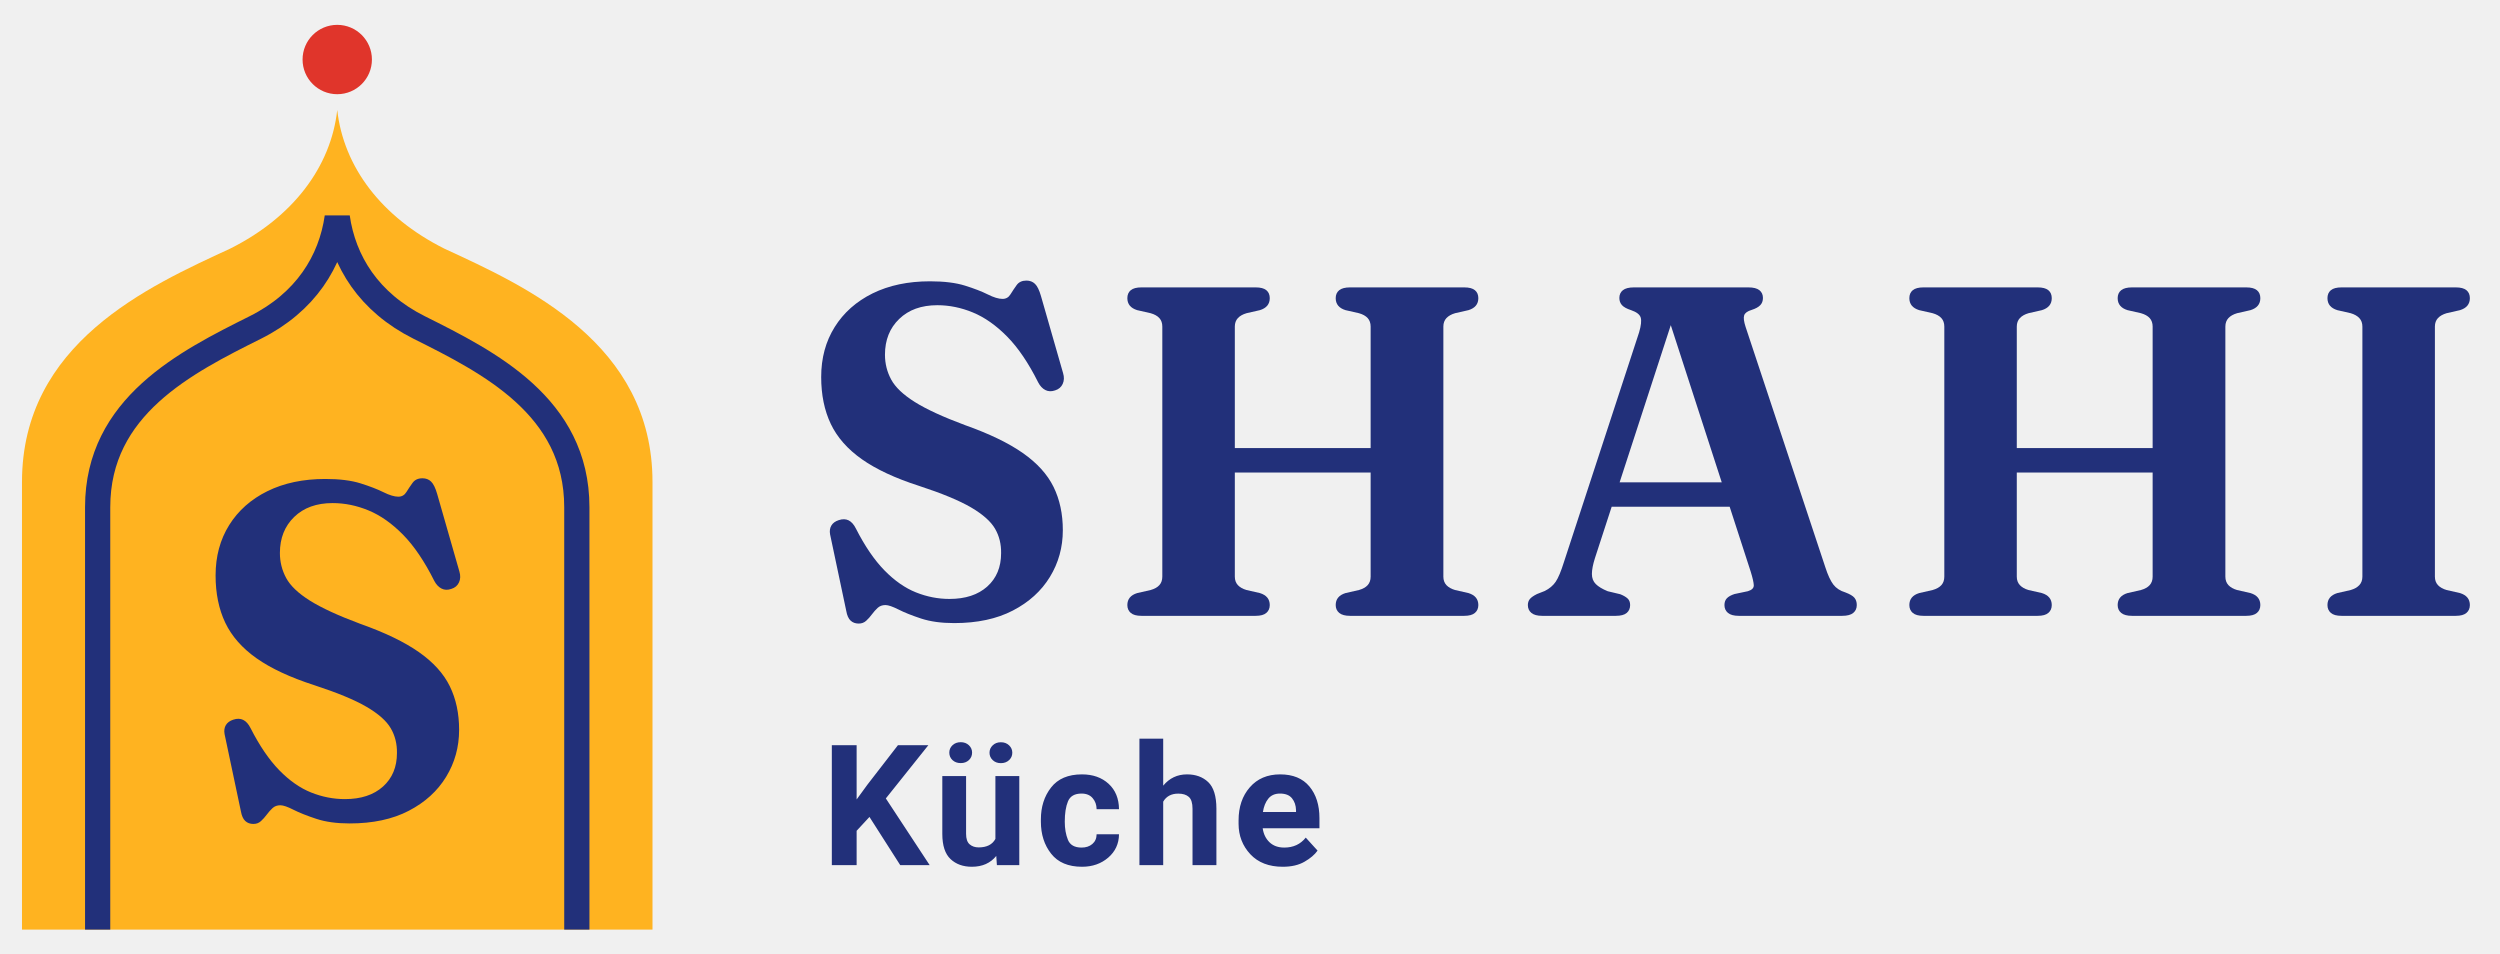
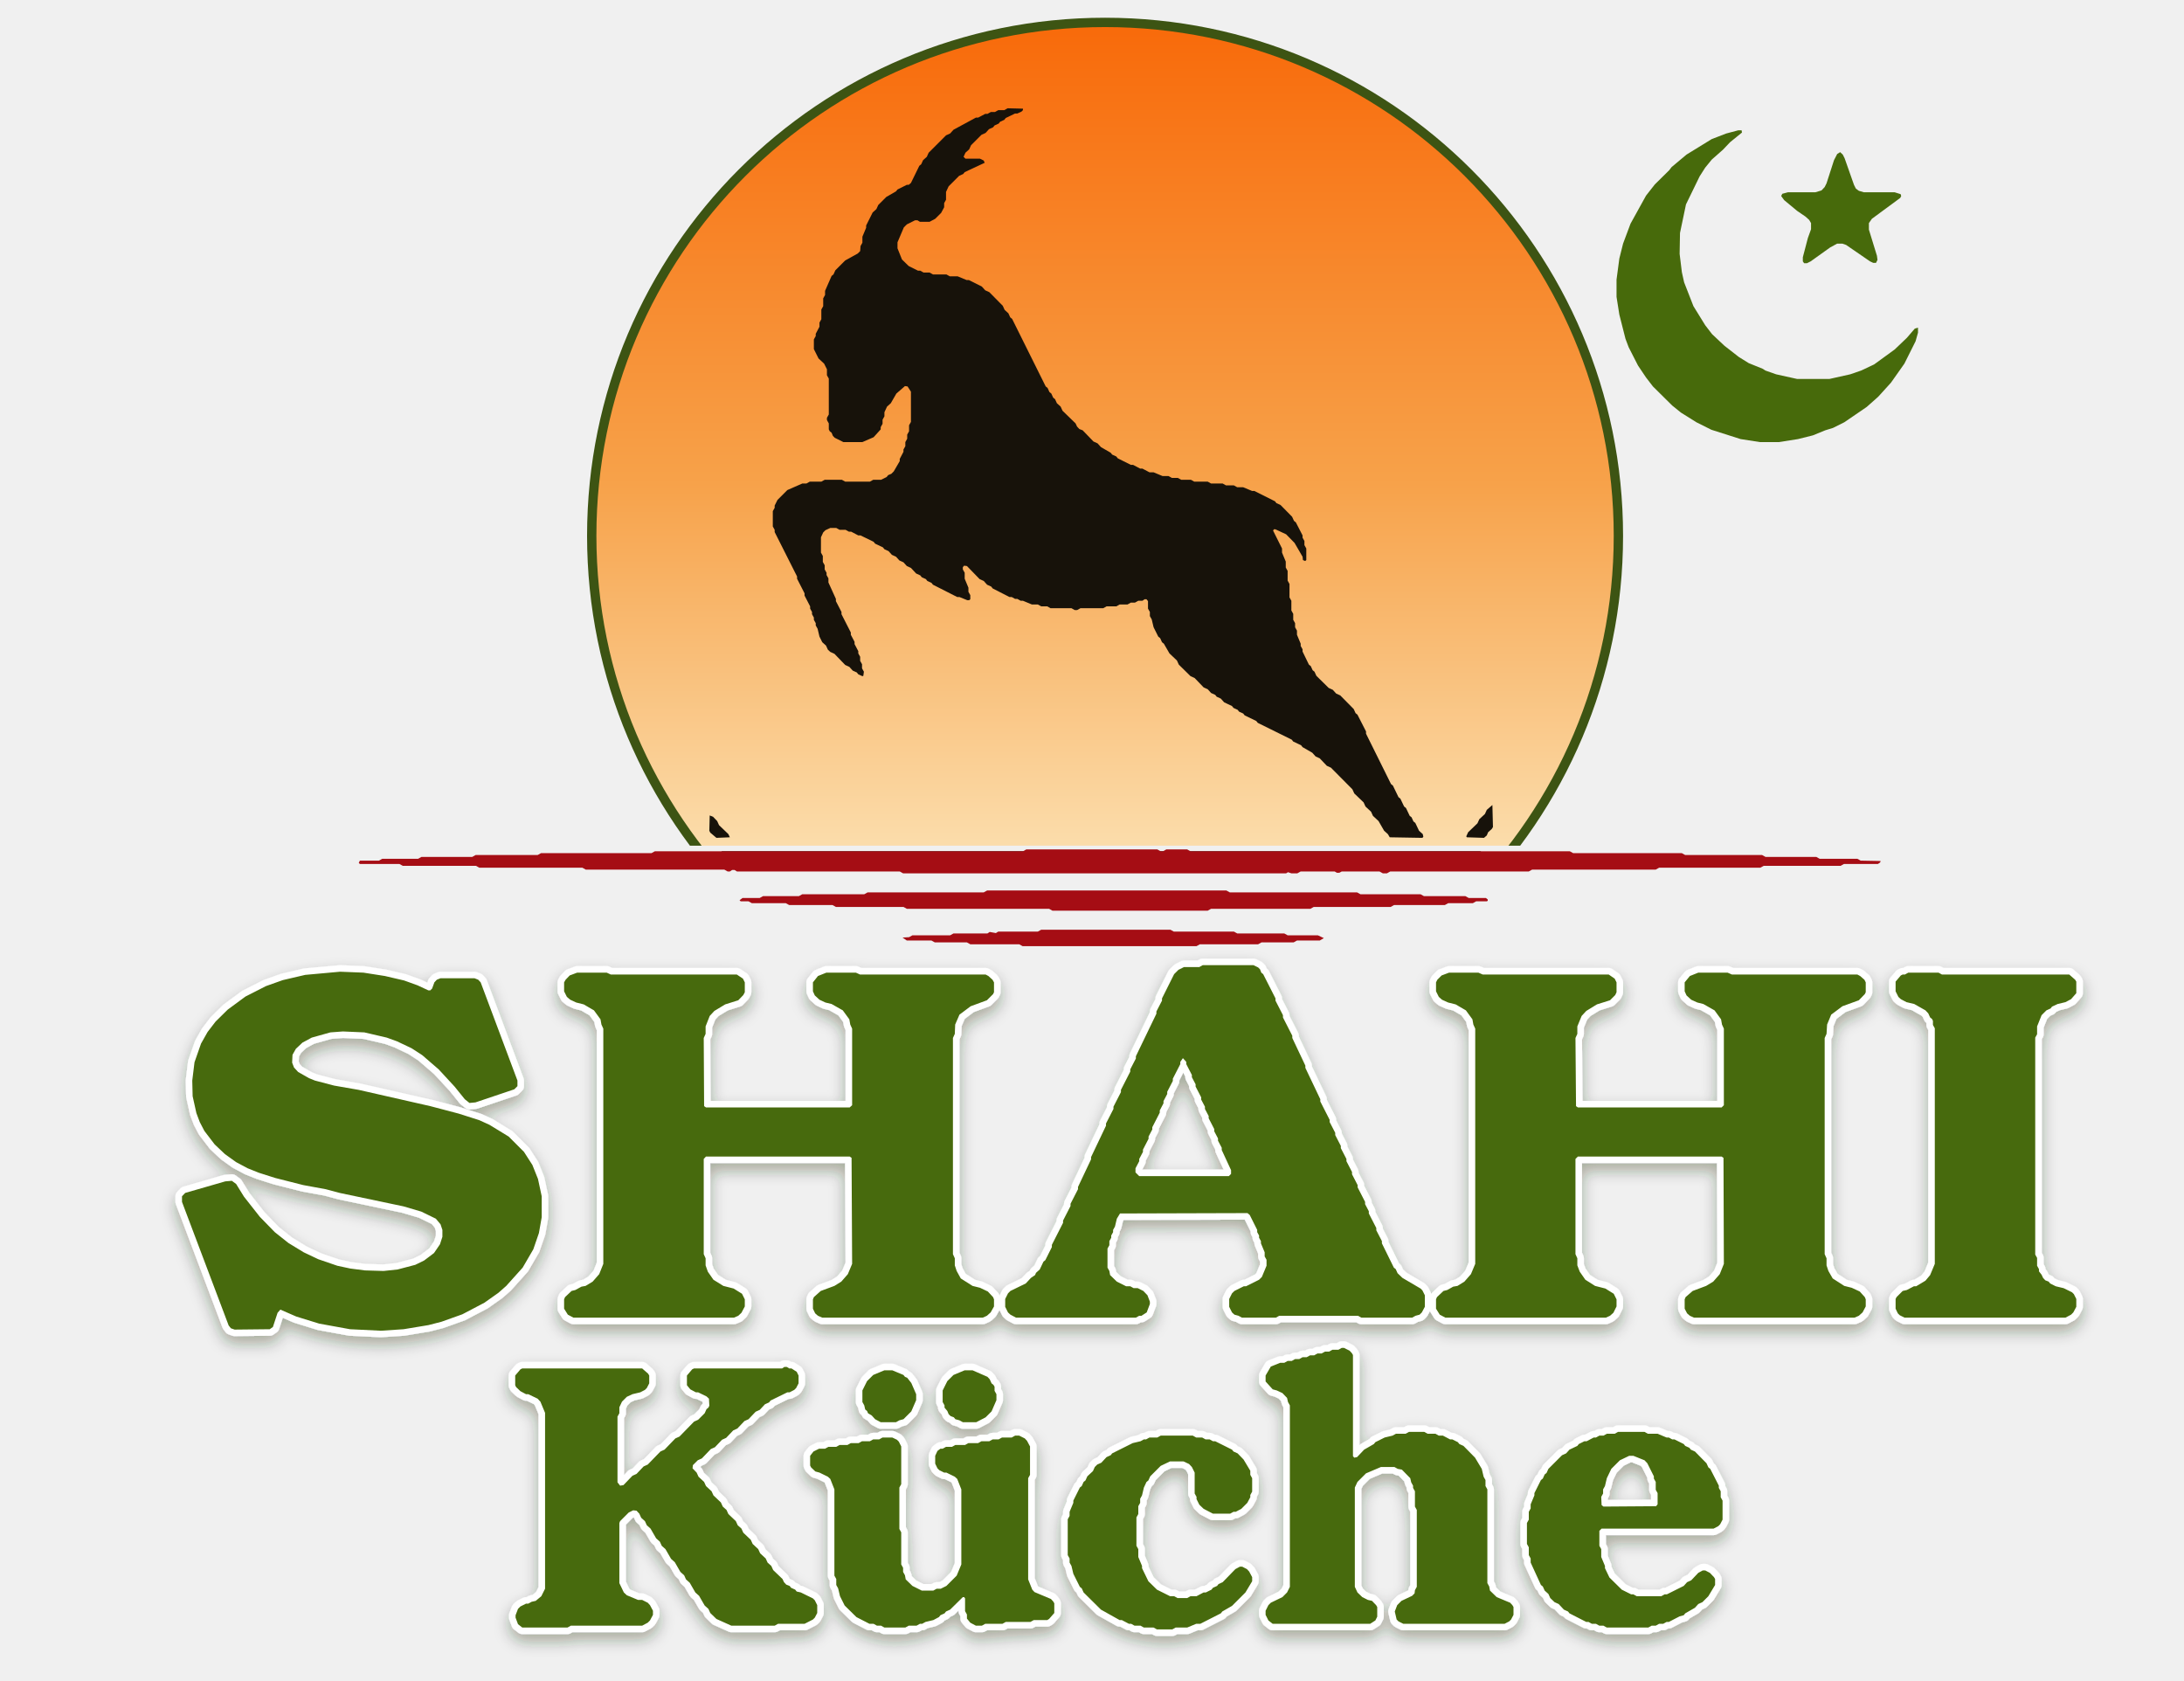
- <svg xmlns="http://www.w3.org/2000/svg" viewBox="14 4 682 260" role="img" aria-label="SHAHI Küche">
-   <g transform="translate(20 34) scale(0.86)">
-     <path d="M0 260 L0 118 C0 74 40 56 66 44 C86 34 98 18 100 0 C102 18 114 34 134 44 C160 56 200 74 200 118 L200 260 Z" fill="#FFB320" />
-     <path d="M24 260 L24 126 C24 94 52 80 74 69 C90 61 98 48 100 34 C102 48 110 61 126 69 C148 80 176 94 176 126 L176 260" fill="none" stroke="#22307A" stroke-width="8" />
-     <g>
-       <path transform="translate(54.36 224)" d="M49.57 2.32Q43.42 2.32 39 0.86Q34.57 -0.6 31.76 -2.02Q28.95 -3.45 27.6 -3.45Q26.1 -3.45 25.12 -2.55Q24.15 -1.65 23.29 -0.49Q22.43 0.67 21.45 1.57Q20.47 2.48 19.05 2.48Q17.47 2.48 16.46 1.54Q15.45 0.6 15.07 -1.57L9.9 -26.02Q9.6 -27.68 10.31 -28.88Q11.03 -30.07 12.67 -30.6Q14.47 -31.2 15.82 -30.52Q17.18 -29.85 18.15 -27.9Q22.43 -19.5 27.26 -14.55Q32.1 -9.6 37.35 -7.5Q42.6 -5.4 48.07 -5.4Q55.73 -5.4 60.15 -9.38Q64.58 -13.35 64.58 -20.02Q64.65 -24.38 62.62 -27.86Q60.6 -31.35 54.97 -34.65Q49.35 -37.95 38.32 -41.55Q26.93 -45.23 20.06 -50.06Q13.2 -54.9 10.12 -61.35Q7.05 -67.8 7.05 -76.35Q7.05 -85.42 11.36 -92.32Q15.67 -99.22 23.51 -103.09Q31.35 -106.95 41.85 -106.95Q48.6 -106.95 53.02 -105.56Q57.45 -104.17 60.3 -102.75Q63.15 -101.33 65.02 -101.33Q66.67 -101.33 67.57 -102.79Q68.47 -104.25 69.53 -105.71Q70.58 -107.17 72.67 -107.17Q74.33 -107.17 75.41 -106.12Q76.5 -105.08 77.33 -102.22L84.38 -77.62Q84.97 -75.67 84.26 -74.14Q83.55 -72.6 81.83 -72.08Q80.1 -71.47 78.71 -72.19Q77.33 -72.9 76.42 -74.62Q71.77 -83.92 66.49 -89.29Q61.2 -94.65 55.57 -96.97Q49.95 -99.3 44.17 -99.3Q36.52 -99.3 31.99 -94.91Q27.45 -90.52 27.45 -83.47Q27.45 -79.2 29.44 -75.53Q31.42 -71.85 36.97 -68.36Q42.52 -64.88 53.02 -60.97Q64.65 -56.85 71.51 -52.05Q78.38 -47.25 81.34 -41.21Q84.3 -35.17 84.3 -27.38Q84.3 -19.2 80.17 -12.45Q76.05 -5.7 68.32 -1.69Q60.6 2.32 49.57 2.32Z" fill="#22307A" />
+ <svg xmlns="http://www.w3.org/2000/svg" viewBox="160 10 1170 900" role="img" aria-label="SHAHI Küche – Logo">
+   <defs>
+     <linearGradient id="mk-sun" x1="0" y1="0" x2="0" y2="1">
+       <stop offset="0" stop-color="#f86a0a" />
+       <stop offset=".45" stop-color="#f7a24a" />
+       <stop offset=".8" stop-color="#fbdcaa" />
+       <stop offset="1" stop-color="#fcefd8" />
+     </linearGradient>
+     <clipPath id="mk-cut">
+       <rect x="0" y="0" width="1600" height="463" />
+     </clipPath>
+     <filter id="mk-shadow" x="-5%" y="-5%" width="110%" height="120%">
+       <feDropShadow dx="0" dy="4" stdDeviation="4" flood-color="#1c2a00" flood-opacity=".35" />
+     </filter>
+   </defs>
+   <g class="mk-emblem">
+     <g clip-path="url(#mk-cut)">
+       <circle cx="752.0" cy="297.0" r="275.0" fill="url(#mk-sun)" stroke="#3d5413" stroke-width="5" />
    </g>
-     <circle cx="100" cy="-16" r="11" fill="#E0352B" />
+     <path fill="#17120a" d="M545.5 467.0 545.5 467.8 546.5 469.0 547.8 469.8 957.0 469.8 959.0 468.0 959.0 467.2 958.5 467.0 954.8 467.0 953.0 466.0 546.8 466.0ZM540.2 446.8 540.0 455.0 540.5 456.0 543.8 458.8 551.0 458.5 550.2 456.8 545.2 452.0 544.2 449.8 542.0 447.5ZM959.5 441.2 956.5 443.8 955.5 446.0 952.5 448.8 951.5 451.0 946.5 455.8 945.5 458.0 945.8 458.5 955.0 458.8 956.5 457.5 957.2 455.8 959.2 454.0 959.8 453.0ZM670.8 79.5 669.0 81.5 666.8 82.5 657.5 91.8 656.5 94.0 654.5 95.8 653.5 98.0 652.5 98.8 648.0 108.0 646.8 109.0 645.8 109.0 640.8 111.5 640.0 112.5 634.8 115.5 630.5 119.8 629.5 122.0 627.5 123.8 624.0 130.8 624.0 132.0 622.0 136.8 622.0 140.0 621.0 141.8 620.8 144.5 619.5 145.8 612.8 149.5 607.5 154.8 606.5 157.0 605.5 157.8 602.0 165.8 602.0 168.0 601.0 169.8 601.0 174.0 600.0 175.8 600.0 181.0 599.0 182.8 599.0 185.0 597.0 188.8 597.0 190.0 596.0 191.8 596.0 197.0 598.5 202.0 601.5 204.8 603.0 207.8 603.0 211.0 604.0 212.8 604.0 232.0 603.0 233.8 603.0 235.0 604.0 236.8 604.0 240.0 604.5 241.0 605.5 241.8 606.2 243.5 607.2 244.5 611.8 246.8 622.0 246.8 628.0 244.2 631.8 240.0 631.8 238.8 632.8 237.0 632.8 234.8 633.8 233.0 633.8 230.8 635.2 227.8 637.2 226.0 640.2 220.8 644.8 216.8 646.2 217.0 648.0 219.8 648.0 236.0 647.0 237.8 647.0 241.0 646.0 242.8 646.0 245.0 645.0 246.8 645.0 249.0 644.0 250.8 644.0 252.0 642.0 255.8 642.0 257.0 638.8 262.5 637.5 263.8 635.8 264.5 635.0 265.5 632.0 267.0 627.8 267.0 626.0 268.0 612.8 268.0 611.0 267.0 601.8 267.0 600.0 268.0 593.8 268.0 592.0 269.0 589.8 269.0 581.8 272.5 576.5 277.8 575.0 280.8 575.0 282.0 574.0 283.8 574.0 292.0 575.0 293.8 575.0 295.0 587.0 318.8 587.0 320.0 591.0 327.8 591.0 329.0 594.0 334.8 594.0 336.0 595.0 337.8 595.0 339.0 596.0 340.8 596.0 342.0 597.0 343.8 597.0 345.0 598.0 346.8 599.0 351.0 600.5 354.0 602.5 355.8 603.5 358.0 604.8 359.2 607.0 360.2 612.8 366.2 615.0 367.2 616.8 369.2 619.0 370.2 619.8 371.2 622.0 372.2 622.5 372.0 622.8 369.8 621.8 368.0 621.8 365.8 620.8 364.0 620.8 361.8 619.8 360.0 619.8 358.8 617.8 355.0 617.8 353.8 615.8 350.0 615.8 348.8 610.8 339.0 610.8 337.8 607.8 332.0 607.8 330.8 603.8 322.0 603.8 319.8 602.8 318.0 602.8 316.8 601.8 315.0 601.8 312.8 600.8 311.0 600.8 307.8 599.8 306.0 599.8 297.8 601.0 295.2 602.2 294.0 604.8 292.8 608.0 292.8 609.8 293.8 613.0 293.8 614.8 294.8 616.0 294.8 619.8 296.8 621.0 296.8 628.0 300.2 628.8 301.2 633.0 303.2 633.8 304.2 636.0 305.2 637.8 307.2 640.0 308.2 641.8 310.2 644.0 311.2 645.8 313.2 648.0 314.2 650.8 317.2 653.0 318.2 653.8 319.2 656.0 320.2 656.8 321.2 659.0 322.2 659.8 323.2 672.8 329.8 674.0 329.8 678.2 331.5 679.2 331.5 679.8 331.0 679.8 328.8 678.8 327.0 678.8 324.8 676.8 320.0 676.8 316.8 675.8 315.0 675.8 313.8 676.5 313.0 678.0 313.2 684.8 320.2 687.0 321.2 688.8 323.2 691.0 324.2 691.8 325.2 700.8 329.8 702.0 329.8 703.8 330.8 705.0 330.8 706.8 331.8 708.0 331.8 712.8 333.8 716.0 333.8 717.8 334.8 721.0 334.8 722.8 335.8 734.0 335.8 735.8 336.8 737.0 336.8 738.8 335.8 751.0 335.8 752.8 334.8 758.0 334.8 759.8 333.8 764.0 333.8 765.8 332.8 768.0 332.8 769.8 331.8 772.0 331.8 773.2 331.0 774.2 331.0 775.0 332.0 775.0 336.0 776.0 337.8 776.0 340.0 777.0 341.8 778.0 346.0 780.5 351.0 781.5 351.8 782.5 354.0 783.5 354.8 786.5 360.0 790.5 363.8 791.5 366.0 797.8 372.2 800.0 373.2 804.8 378.2 807.0 379.2 808.8 381.2 811.0 382.2 811.8 383.2 814.0 384.2 815.8 386.2 820.0 388.2 820.8 389.2 823.0 390.2 823.8 391.2 826.0 392.2 826.8 393.2 833.0 396.2 833.8 397.2 852.0 406.2 852.8 407.2 857.0 409.2 857.8 410.2 863.0 413.2 864.8 415.2 867.0 416.2 870.8 420.2 873.0 421.2 884.5 432.8 885.5 435.0 890.5 439.8 891.5 442.0 894.5 444.8 895.5 447.0 898.5 449.8 901.5 455.0 903.5 456.8 904.5 458.5 922.0 458.8 922.5 458.2 922.2 456.8 920.2 455.0 918.2 450.8 917.2 450.0 916.2 447.8 915.2 447.0 913.2 442.8 912.2 442.0 910.2 437.8 909.2 437.0 906.2 430.8 905.2 430.0 891.8 403.0 891.8 401.8 887.2 392.8 886.2 392.0 885.2 389.8 878.0 382.5 875.8 381.5 874.0 379.5 871.8 378.5 865.2 372.0 864.2 369.8 863.2 369.0 862.2 366.8 861.2 366.0 857.8 359.0 857.8 357.8 856.8 356.0 856.8 354.8 854.8 350.0 854.8 347.8 853.8 346.0 853.8 343.8 852.8 342.0 852.8 338.8 851.8 337.0 851.8 331.8 850.8 330.0 850.8 322.8 849.8 321.0 849.8 315.8 848.8 314.0 848.8 310.8 846.8 306.0 846.8 303.8 842.0 294.2 842.5 293.5 843.2 293.5 849.0 296.2 853.5 300.8 857.8 308.2 858.0 310.0 859.2 310.5 859.8 310.0 859.8 303.8 858.8 302.0 858.8 299.8 857.8 298.0 857.8 296.8 854.2 289.8 853.2 289.0 852.2 286.8 846.0 280.5 843.8 279.5 843.0 278.5 832.0 273.0 830.8 273.0 826.0 271.0 822.8 271.0 821.0 270.0 816.8 270.0 815.0 269.0 808.8 269.0 807.0 268.0 799.8 268.0 798.0 267.0 792.8 267.0 791.0 266.0 787.8 266.0 786.0 265.0 782.8 265.0 778.0 263.0 775.8 263.0 772.0 261.0 770.8 261.0 767.0 259.0 765.8 259.0 758.8 255.5 758.0 254.5 755.8 253.5 755.0 252.5 749.8 249.5 748.0 247.5 745.8 246.5 740.0 240.5 738.2 239.8 737.0 238.5 736.2 236.8 729.2 230.0 728.2 227.8 726.2 226.0 725.2 223.8 724.2 223.0 723.2 220.8 722.2 220.0 721.2 217.8 720.2 217.0 702.2 180.8 701.2 180.0 700.2 177.8 698.2 176.0 697.2 173.8 690.0 166.5 687.8 165.5 686.0 163.5 679.0 160.0 677.8 160.0 673.0 158.0 668.8 158.0 667.0 157.0 659.8 157.0 658.0 156.0 654.8 156.0 653.0 155.0 651.8 155.0 646.8 152.5 643.2 149.0 640.8 143.0 640.8 139.8 644.2 131.8 645.8 130.2 650.2 128.0 651.5 128.0 652.8 128.8 658.0 128.8 661.0 127.2 664.2 124.0 665.8 121.0 665.8 118.8 666.8 117.0 666.8 112.8 668.2 109.8 673.8 104.2 676.0 103.2 676.8 102.2 687.5 97.2 687.0 96.0 685.0 95.0 677.2 95.0 676.2 94.0 677.2 91.8 679.2 90.0 680.2 87.8 685.8 82.2 688.0 81.2 689.8 79.2 692.0 78.2 692.8 77.2 695.0 76.2 695.8 75.2 698.0 74.2 698.8 73.2 703.8 70.8 705.0 70.8 707.2 69.8 708.0 69.0 708.0 68.2 699.8 68.0 698.0 69.0 694.8 69.0 693.0 70.0 690.8 70.0 689.0 71.0 687.8 71.0 684.0 73.0 682.8 73.0Z" />
+     <path fill="#a50d14" d="M643.5 512.2 645.8 513.8 659.0 513.8 660.8 514.8 678.0 514.8 679.8 515.8 706.0 515.8 707.8 516.8 801.0 516.8 802.8 515.8 834.0 515.8 835.8 514.8 853.0 514.8 854.8 513.8 867.0 513.8 869.2 512.5 866.0 511.0 849.8 511.0 848.0 510.0 822.8 510.0 821.0 509.0 788.8 509.0 787.0 508.0 717.8 508.0 716.0 509.0 694.8 509.0 693.5 509.8 690.2 509.2 689.0 510.0 670.8 510.0 669.0 511.0 648.8 511.0 647.0 512.0ZM556.2 492.2 556.8 492.8 561.0 492.8 562.8 493.8 581.0 493.8 582.8 494.8 606.0 494.8 607.8 495.8 644.0 495.8 645.8 496.8 722.0 496.8 723.8 497.8 807.0 497.8 808.8 496.8 862.0 496.8 863.8 495.8 905.0 495.8 906.8 494.8 934.0 494.8 935.8 493.8 949.0 493.8 950.8 492.8 956.5 492.8 957.0 492.5 957.0 491.8 956.0 491.0 946.8 491.0 945.0 490.0 922.8 490.0 921.0 489.0 888.8 489.0 887.0 488.0 818.8 488.0 817.0 487.0 688.8 487.0 687.0 488.0 624.8 488.0 623.0 489.0 589.8 489.0 588.0 490.0 568.8 490.0 567.0 491.0 557.8 491.0ZM352.2 472.2 352.8 472.8 374.0 472.8 375.8 473.8 415.0 473.8 416.8 474.8 472.0 474.8 473.8 475.8 548.0 475.8 549.8 476.8 551.0 476.8 552.2 476.0 553.5 476.0 554.8 476.8 642.0 476.8 643.8 477.8 849.0 477.8 850.0 477.2 851.8 477.8 855.0 477.8 856.8 476.8 875.0 476.8 876.2 477.5 877.5 477.5 878.8 476.8 899.0 476.8 900.8 477.8 903.0 477.8 904.8 476.8 979.0 476.8 980.8 475.8 1047.0 475.8 1048.8 474.8 1103.0 474.8 1104.8 473.8 1146.0 473.8 1147.8 472.8 1166.0 472.8 1167.2 472.0 1167.5 471.2 1156.8 471.0 1155.0 470.0 1134.8 470.0 1133.0 469.0 1105.8 469.0 1104.0 468.0 1062.8 468.0 1061.0 467.0 1002.8 467.0 1001.0 466.0 797.8 466.0 796.0 465.0 784.8 465.0 783.0 466.0 781.8 466.0 780.0 465.0 709.8 465.0 708.0 466.0 510.8 466.0 509.0 467.0 449.8 467.0 448.0 468.0 414.8 468.0 413.0 469.0 385.8 469.0 384.0 470.0 364.8 470.0 363.0 471.0 352.8 471.0Z" />
  </g>
-   <path d="M274.3 173.98Q269.06 173.98 265.28 172.74Q261.5 171.49 259.1 170.27Q256.7 169.06 255.55 169.06Q254.27 169.06 253.44 169.82Q252.61 170.59 251.87 171.58Q251.14 172.58 250.3 173.34Q249.47 174.11 248.26 174.11Q246.91 174.11 246.05 173.31Q245.18 172.51 244.86 170.66L240.45 149.79Q240.19 148.38 240.8 147.36Q241.41 146.34 242.82 145.89Q244.35 145.38 245.5 145.95Q246.66 146.53 247.49 148.19Q251.14 155.36 255.26 159.58Q259.39 163.81 263.87 165.6Q268.35 167.39 273.02 167.39Q279.55 167.39 283.33 164Q287.1 160.61 287.1 154.91Q287.17 151.2 285.44 148.22Q283.71 145.25 278.91 142.43Q274.11 139.62 264.7 136.54Q254.98 133.41 249.12 129.28Q243.26 125.15 240.64 119.65Q238.02 114.14 238.02 106.85Q238.02 99.1 241.7 93.22Q245.38 87.33 252.06 84.03Q258.75 80.74 267.71 80.74Q273.47 80.74 277.25 81.92Q281.02 83.1 283.46 84.32Q285.89 85.54 287.49 85.54Q288.9 85.54 289.66 84.29Q290.43 83.04 291.33 81.79Q292.22 80.54 294.02 80.54Q295.42 80.54 296.35 81.44Q297.28 82.34 297.98 84.77L304 105.76Q304.51 107.42 303.9 108.74Q303.3 110.05 301.82 110.5Q300.35 111.01 299.17 110.4Q297.98 109.79 297.22 108.32Q293.25 100.38 288.74 95.81Q284.22 91.23 279.42 89.25Q274.62 87.26 269.7 87.26Q263.17 87.26 259.3 91.01Q255.42 94.75 255.42 100.77Q255.42 104.42 257.12 107.55Q258.82 110.69 263.55 113.66Q268.29 116.64 277.25 119.97Q287.17 123.49 293.02 127.58Q298.88 131.68 301.41 136.83Q303.94 141.98 303.94 148.64Q303.94 155.62 300.42 161.38Q296.9 167.14 290.3 170.56Q283.71 173.98 274.3 173.98Z" fill="#22307A" />
-   <path d="M339.4 126.24H394.76V132.9H339.4ZM350.86 161.31Q350.86 162.72 351.69 163.62Q352.52 164.51 354.06 164.96L357.7 165.79Q360.39 166.62 360.39 169.06Q360.39 170.4 359.46 171.2Q358.54 172 356.55 172H325.38Q323.4 172 322.47 171.2Q321.54 170.4 321.54 169.06Q321.54 166.62 324.23 165.79L327.88 164.96Q329.48 164.51 330.28 163.62Q331.08 162.72 331.08 161.31V93.09Q331.08 91.68 330.28 90.78Q329.48 89.89 327.88 89.44L324.23 88.61Q321.54 87.78 321.54 85.34Q321.54 83.94 322.47 83.17Q323.4 82.4 325.38 82.4H356.55Q358.54 82.4 359.46 83.17Q360.39 83.94 360.39 85.34Q360.39 87.78 357.7 88.61L354.06 89.44Q352.52 89.89 351.69 90.78Q350.86 91.68 350.86 93.09ZM407.75 161.31Q407.75 162.72 408.58 163.62Q409.42 164.51 410.95 164.96L414.6 165.79Q417.29 166.62 417.29 169.06Q417.29 170.4 416.36 171.2Q415.43 172 413.45 172H382.28Q380.3 172 379.34 171.2Q378.38 170.4 378.38 169.06Q378.38 166.62 381.06 165.79L384.71 164.96Q386.31 164.51 387.11 163.62Q387.91 162.72 387.91 161.31V93.09Q387.91 91.68 387.11 90.78Q386.31 89.89 384.71 89.44L381.06 88.61Q378.38 87.78 378.38 85.34Q378.38 83.94 379.34 83.17Q380.3 82.4 382.28 82.4H413.45Q415.43 82.4 416.36 83.17Q417.29 83.94 417.29 85.34Q417.29 87.78 414.6 88.61L410.95 89.44Q409.42 89.89 408.58 90.78Q407.75 91.68 407.75 93.09Z" fill="#22307A" />
-   <path d="M451.22 135.58H489.04L489.36 142.24H450.77ZM458.7 169.06Q458.7 170.4 457.78 171.2Q456.85 172 454.8 172H434.7Q432.72 172 431.76 171.2Q430.8 170.4 430.8 169.06Q430.8 168.1 431.34 167.42Q431.89 166.75 433.3 166.05L435.41 165.22Q437.33 164.26 438.38 162.72Q439.44 161.18 440.66 157.28L461.14 94.69Q461.97 91.87 461.58 90.62Q461.2 89.38 458.96 88.61Q457.17 88.03 456.46 87.23Q455.76 86.43 455.76 85.28Q455.76 83.94 456.72 83.17Q457.68 82.4 459.73 82.4H490.96Q493.01 82.4 493.97 83.17Q494.93 83.94 494.93 85.28Q494.93 86.5 494.19 87.26Q493.46 88.03 491.86 88.54Q490.13 89.06 489.81 90.02Q489.49 90.98 490.19 93.15L511.95 158.75Q512.98 161.95 514.13 163.46Q515.28 164.96 517.39 165.6Q519.25 166.3 519.89 167.07Q520.53 167.84 520.53 169.06Q520.53 170.4 519.57 171.2Q518.61 172 516.56 172H488.34Q486.35 172 485.39 171.2Q484.43 170.4 484.43 169.06Q484.43 167.9 485.1 167.2Q485.78 166.5 487.18 166.05L490.83 165.28Q492.5 164.77 492.43 163.62Q492.37 162.46 491.6 159.97L468.94 90.08L471.06 88.8L449.1 156.26Q448.27 158.88 448.27 160.58Q448.27 162.27 449.33 163.33Q450.38 164.38 452.56 165.28L456.02 166.11Q457.3 166.62 458 167.26Q458.7 167.9 458.7 169.06Z" fill="#22307A" />
-   <path d="M552.73 126.24H608.09V132.9H552.73ZM564.18 161.31Q564.18 162.72 565.02 163.62Q565.85 164.51 567.38 164.96L571.03 165.79Q573.72 166.62 573.72 169.06Q573.72 170.4 572.79 171.2Q571.86 172 569.88 172H538.71Q536.73 172 535.8 171.2Q534.87 170.4 534.87 169.06Q534.87 166.62 537.56 165.79L541.21 164.96Q542.81 164.51 543.61 163.62Q544.41 162.72 544.41 161.31V93.09Q544.41 91.68 543.61 90.78Q542.81 89.89 541.21 89.44L537.56 88.61Q534.87 87.78 534.87 85.34Q534.87 83.94 535.8 83.17Q536.73 82.4 538.71 82.4H569.88Q571.86 82.4 572.79 83.17Q573.72 83.94 573.72 85.34Q573.72 87.78 571.03 88.61L567.38 89.44Q565.85 89.89 565.02 90.78Q564.18 91.68 564.18 93.09ZM621.08 161.31Q621.08 162.72 621.91 163.62Q622.74 164.51 624.28 164.96L627.93 165.79Q630.62 166.62 630.62 169.06Q630.62 170.4 629.69 171.2Q628.76 172 626.78 172H595.61Q593.62 172 592.66 171.2Q591.7 170.4 591.7 169.06Q591.7 166.62 594.39 165.79L598.04 164.96Q599.64 164.51 600.44 163.62Q601.24 162.72 601.24 161.31V93.09Q601.24 91.68 600.44 90.78Q599.64 89.89 598.04 89.44L594.39 88.61Q591.7 87.78 591.7 85.34Q591.7 83.94 592.66 83.17Q593.62 82.4 595.61 82.4H626.78Q628.76 82.4 629.69 83.17Q630.62 83.94 630.62 85.34Q630.62 87.78 627.93 88.61L624.28 89.44Q622.74 89.89 621.91 90.78Q621.08 91.68 621.08 93.09Z" fill="#22307A" />
-   <path d="M678.24 161.31Q678.24 162.72 679.07 163.62Q679.9 164.51 681.44 164.96L685.09 165.79Q687.78 166.62 687.78 169.06Q687.78 170.4 686.85 171.2Q685.92 172 683.94 172H652.77Q650.78 172 649.86 171.2Q648.93 170.4 648.93 169.06Q648.93 166.62 651.62 165.79L655.26 164.96Q656.8 164.51 657.63 163.62Q658.46 162.72 658.46 161.31V93.09Q658.46 91.68 657.63 90.78Q656.8 89.89 655.26 89.44L651.62 88.61Q648.93 87.78 648.93 85.34Q648.93 83.94 649.86 83.17Q650.78 82.4 652.77 82.4H683.94Q685.92 82.4 686.85 83.17Q687.78 83.94 687.78 85.34Q687.78 87.78 685.09 88.61L681.44 89.44Q679.9 89.89 679.07 90.78Q678.24 91.68 678.24 93.09Z" fill="#22307A" />
-   <text x="238" y="240" font-family="system-ui, -apple-system, 'Segoe UI', Roboto, Arial, sans-serif" font-weight="600" font-size="46" letter-spacing="2" fill="#22307A">Küche</text>
+   <g class="mk-word" filter="url(#mk-shadow)">
+     <path fill="#476a0b" stroke="#fff" stroke-width="7" stroke-linejoin="round" paint-order="stroke" fill-rule="evenodd" d="M416.2 534.8 414.2 534.0 396.0 534.0 394.0 534.8 392.7 536.2 391.5 539.5 390.5 540.5 389.5 540.5 383.7 537.8 376.5 535.2 366.2 532.8 354.7 531.0 342.2 530.5 323.5 532.2 311.5 535.0 302.5 538.2 291.5 543.8 282.0 550.8 275.5 557.2 271.2 562.8 267.7 569.0 264.2 579.0 263.0 588.8 263.2 597.2 265.2 606.2 267.0 611.0 269.5 615.8 275.0 623.0 280.5 628.2 286.5 632.5 292.7 635.8 298.7 638.2 307.5 641.0 322.5 644.8 334.5 647.0 342.0 649.0 376.2 656.2 385.7 659.0 393.5 662.8 396.0 665.8 397.0 668.8 397.0 672.5 395.7 676.5 392.5 681.2 387.2 685.2 382.5 687.5 373.0 690.0 365.5 690.8 355.5 690.5 347.7 689.5 340.7 688.0 330.5 684.5 322.7 680.8 314.5 675.8 307.2 670.0 299.2 661.8 290.7 651.0 286.5 644.2 284.2 642.5 280.7 642.8 259.2 649.0 257.5 650.8 257.5 653.8 282.5 720.0 283.7 721.5 285.7 722.2 304.5 722.0 306.2 720.8 308.7 713.2 310.2 711.5 318.7 715.2 331.0 719.0 347.5 722.0 364.0 722.8 376.2 722.0 389.5 719.8 396.5 718.0 407.7 714.0 419.5 707.8 427.0 702.5 431.2 698.8 440.0 689.0 445.7 679.2 448.7 670.5 450.2 662.0 450.2 650.8 448.2 641.5 445.2 634.0 440.7 627.0 432.5 618.8 422.2 612.5 416.7 610.0 405.7 606.5 390.5 602.5 352.2 593.8 339.0 591.5 328.7 588.8 325.5 587.5 319.7 584.2 317.5 581.8 316.5 579.2 316.7 575.0 318.5 571.8 322.0 568.5 327.0 565.8 337.0 563.0 343.7 562.5 355.2 563.0 367.2 565.8 372.7 567.8 380.5 571.5 386.2 575.2 395.0 582.8 403.5 592.0 409.0 598.8 411.5 600.8 414.7 600.5 435.5 593.5 437.2 591.8 437.2 588.8 417.5 536.2ZM463.0 534.8 462.2 536.2 462.2 541.0 463.7 544.0 465.5 545.5 468.7 547.0 472.7 548.0 478.2 551.2 481.7 556.0 482.2 558.8 483.2 561.0 483.2 687.0 481.0 692.5 477.5 696.5 473.7 698.8 471.5 699.2 468.2 701.0 466.2 701.5 462.7 704.8 462.2 706.0 462.2 711.0 464.2 714.2 467.2 715.8 553.2 715.8 555.5 714.8 557.2 713.2 559.0 709.8 559.0 706.0 557.5 703.0 553.0 700.2 547.5 698.8 542.2 695.5 539.2 691.2 538.0 687.8 538.0 684.0 537.0 681.8 537.0 630.8 538.2 629.5 615.2 629.5 616.2 630.2 616.5 687.0 614.2 692.5 610.7 696.5 607.0 698.8 599.7 701.5 596.0 704.8 595.5 706.0 595.5 711.0 596.7 713.5 598.2 714.8 600.5 715.8 686.5 715.8 688.7 714.8 690.7 713.0 692.5 709.8 692.5 706.0 692.0 704.8 689.2 701.8 685.0 699.8 681.0 698.8 674.7 694.8 672.5 690.8 671.5 687.8 671.5 684.0 670.5 681.8 670.5 566.0 671.5 563.8 671.7 558.8 674.0 553.5 680.0 549.0 688.7 545.8 692.0 542.5 692.5 541.5 692.5 536.2 691.7 534.8 689.5 532.8 688.0 532.0 620.7 532.0 618.5 531.0 602.7 531.0 598.2 532.8 595.5 536.2 595.5 541.0 596.5 543.2 599.0 545.5 602.2 547.0 605.5 547.8 611.5 551.2 615.0 556.0 615.5 558.8 616.5 561.0 616.5 602.0 615.2 603.2 538.2 603.2 537.2 602.5 537.0 566.0 538.0 563.8 538.0 559.8 540.2 554.2 542.7 551.5 548.5 548.0 555.5 545.8 558.2 543.0 559.0 541.5 559.0 536.2 558.0 534.2 554.7 532.0 487.2 532.0 485.0 531.0 469.2 531.0 465.2 532.5ZM791.3 529.5 789.0 531.8 782.5 544.8 782.5 546.0 779.5 551.8 779.5 553.0 768.5 575.8 768.5 577.0 765.5 582.8 765.5 584.0 760.5 593.8 760.5 595.0 756.5 602.8 756.5 604.0 752.5 611.8 752.5 613.0 744.5 629.8 744.5 631.0 737.5 645.8 737.5 647.0 733.5 654.8 733.5 656.0 729.5 663.8 729.5 665.0 723.5 676.8 723.5 678.0 720.0 685.0 719.0 685.8 717.0 690.0 715.0 691.8 714.5 693.0 712.3 694.5 709.5 697.5 701.3 701.5 700.0 702.8 698.5 705.8 698.5 710.0 700.0 713.0 701.3 714.2 704.3 715.8 768.5 715.8 770.3 714.8 771.5 714.8 774.3 713.0 776.0 708.5 776.0 707.2 774.7 703.8 772.5 701.5 769.5 700.0 767.3 700.0 765.5 699.0 763.3 699.0 758.3 696.5 754.7 693.0 754.3 690.8 753.3 689.0 753.3 678.8 754.3 677.0 754.3 674.8 755.3 673.0 755.3 671.8 756.3 670.0 756.3 668.8 757.3 667.0 758.3 662.8 760.0 660.0 828.3 659.8 829.5 660.8 833.5 668.8 833.5 670.0 834.5 671.8 834.5 673.0 835.5 674.8 835.5 676.0 837.5 680.8 837.5 683.0 838.5 684.8 838.5 688.0 836.0 694.0 834.5 695.5 827.5 699.0 826.3 699.0 821.3 701.5 820.0 702.8 818.5 705.8 818.5 710.0 820.0 713.0 821.3 714.2 823.5 714.8 825.3 715.8 843.5 715.8 845.3 714.8 887.5 714.8 889.3 715.8 916.5 715.8 918.3 714.8 920.5 714.2 921.7 713.0 923.3 710.0 923.3 703.8 922.0 701.2 921.0 700.2 911.3 694.5 908.7 692.0 907.7 689.8 906.7 689.0 900.3 676.0 900.3 674.8 897.3 669.0 897.3 667.8 893.3 660.0 893.3 658.8 891.3 655.0 891.3 653.8 887.3 646.0 887.3 644.8 884.3 639.0 884.3 637.8 881.3 632.0 881.3 630.8 878.3 625.0 878.3 623.8 875.3 618.0 875.3 616.8 872.3 611.0 872.3 609.8 867.3 600.0 867.3 598.8 859.3 582.0 859.3 580.8 852.3 566.0 852.3 564.8 847.3 555.0 847.3 553.8 843.3 546.0 843.3 544.8 836.7 531.8 835.7 531.0 835.0 529.2 834.0 528.2 831.5 527.0 804.3 527.0 802.5 528.0 794.3 528.0ZM793.7 576.8 795.5 578.8 795.5 580.0 798.5 585.8 798.5 587.0 800.5 590.8 800.5 592.0 803.5 597.8 803.5 599.0 805.5 602.8 805.5 604.0 807.5 607.8 807.5 609.0 810.5 614.8 810.5 616.0 812.5 619.8 812.5 621.0 814.5 624.8 814.5 626.0 819.5 636.8 819.5 638.8 818.3 640.0 770.3 640.0 768.3 638.0 768.3 635.8 770.3 632.0 770.3 630.8 772.3 627.0 772.3 625.8 775.3 620.0 775.3 618.8 777.3 615.0 777.3 613.8 781.3 606.0 781.3 604.8 783.3 601.0 783.3 599.8 785.3 596.0 785.3 594.8 788.3 589.0 788.3 587.8 792.3 580.0 792.3 578.8ZM930.0 534.8 929.3 536.2 929.3 541.0 930.8 544.0 932.5 545.5 935.8 547.0 939.8 548.0 945.3 551.2 948.8 556.0 949.3 558.8 950.3 561.0 950.3 687.0 948.0 692.5 944.5 696.5 940.8 698.8 938.5 699.2 935.3 701.0 933.3 701.5 929.8 704.8 929.3 706.0 929.3 711.0 931.3 714.2 934.3 715.8 1020.3 715.8 1022.5 714.8 1024.3 713.2 1026.0 709.8 1026.0 706.0 1024.5 703.0 1020.0 700.2 1014.5 698.8 1009.3 695.5 1006.3 691.2 1005.0 687.8 1005.0 684.0 1004.0 681.8 1004.0 630.8 1005.3 629.5 1082.3 629.5 1083.3 630.2 1083.5 687.0 1081.3 692.5 1077.8 696.5 1074.0 698.8 1066.8 701.5 1063.0 704.8 1062.5 706.0 1062.5 711.0 1063.8 713.5 1065.3 714.8 1067.5 715.8 1153.5 715.8 1155.8 714.8 1157.8 713.0 1159.5 709.8 1159.5 706.0 1159.0 704.8 1156.3 701.8 1152.0 699.8 1148.0 698.8 1141.8 694.8 1139.5 690.8 1138.5 687.8 1138.5 684.0 1137.5 681.8 1137.5 566.0 1138.5 563.8 1138.8 558.8 1141.0 553.5 1147.0 549.0 1155.8 545.8 1159.0 542.5 1159.5 541.5 1159.5 536.2 1158.8 534.8 1156.5 532.8 1155.0 532.0 1087.8 532.0 1085.5 531.0 1069.8 531.0 1065.3 532.8 1062.5 536.2 1062.5 541.0 1063.5 543.2 1066.0 545.5 1069.3 547.0 1072.5 547.8 1078.5 551.2 1082.0 556.0 1082.5 558.8 1083.5 561.0 1083.5 602.0 1082.3 603.2 1005.3 603.2 1004.3 602.5 1004.0 566.0 1005.0 563.8 1005.0 559.8 1007.3 554.2 1009.8 551.5 1015.5 548.0 1022.5 545.8 1025.3 543.0 1026.0 541.5 1026.0 536.2 1025.0 534.2 1021.8 532.0 954.3 532.0 952.0 531.0 936.3 531.0 932.3 532.5ZM1179.3 532.0 1178.3 532.5 1175.5 535.8 1175.5 541.0 1177.0 544.0 1178.3 545.2 1181.3 546.8 1185.5 547.8 1191.5 551.2 1193.0 552.8 1194.0 555.0 1195.0 555.8 1195.5 556.8 1195.5 559.0 1196.5 560.8 1196.5 687.0 1194.0 693.0 1191.5 696.0 1186.5 699.0 1185.3 699.0 1181.5 701.0 1179.3 701.5 1176.0 704.8 1175.5 705.8 1175.5 711.0 1176.7 713.5 1177.7 714.5 1180.3 715.8 1266.5 715.8 1269.5 714.2 1270.7 713.0 1272.3 710.0 1272.3 705.8 1271.0 703.2 1270.0 702.2 1265.5 700.0 1261.3 699.0 1258.3 697.5 1257.5 696.5 1255.7 695.8 1254.5 694.5 1253.7 692.8 1252.3 691.0 1252.3 689.8 1251.3 688.0 1251.3 683.8 1250.3 682.0 1250.3 565.8 1251.3 564.0 1251.3 559.8 1253.7 553.8 1256.3 551.2 1258.5 550.2 1259.3 549.2 1262.3 547.8 1266.5 546.8 1269.5 545.2 1272.3 542.0 1272.3 535.8 1271.7 534.8 1268.5 532.0 1200.3 532.0 1198.5 531.0 1182.3 531.0 1180.5 532.0ZM799.0 779.0 781.8 779.0 780.0 780.0 775.8 780.0 774.0 781.0 772.8 781.0 771.0 782.0 766.8 783.0 755.8 788.5 755.0 789.5 752.8 790.5 750.0 793.5 747.8 794.5 746.5 795.8 745.5 798.0 742.5 800.8 741.5 803.0 740.5 803.8 739.5 806.0 738.5 806.8 735.0 813.8 735.0 815.0 733.0 819.8 733.0 822.0 732.0 823.8 732.0 843.0 733.0 844.8 733.0 847.0 734.0 848.8 735.0 853.0 738.5 860.0 739.5 860.8 740.5 863.0 749.8 872.2 759.8 877.8 761.0 877.8 764.8 879.8 766.0 879.8 767.8 880.8 771.0 880.8 772.8 881.8 778.0 881.8 779.8 882.8 788.0 882.8 789.8 881.8 796.0 881.8 800.8 879.8 803.0 879.8 814.0 874.2 814.8 873.2 820.0 870.2 827.2 863.0 830.8 857.0 830.8 854.8 829.2 851.8 828.0 850.5 825.5 849.2 824.2 849.2 821.8 850.5 815.0 857.5 812.8 858.5 812.0 859.5 809.8 860.5 809.0 861.5 806.0 863.0 804.8 863.0 801.0 865.0 797.8 865.0 796.0 866.0 790.8 866.0 789.0 865.0 786.8 865.0 779.8 861.5 775.2 857.0 771.8 850.0 771.8 848.8 769.8 844.0 769.8 839.8 768.8 838.0 768.8 822.8 769.8 821.0 769.8 816.8 770.8 815.0 770.8 812.8 771.8 811.0 772.8 806.8 774.2 803.8 775.2 803.0 776.2 800.8 781.8 795.2 786.8 792.8 794.0 792.8 797.0 794.2 798.5 795.8 800.0 798.8 800.0 810.0 801.0 811.8 801.0 813.0 802.5 816.0 804.8 818.2 809.8 820.8 819.0 820.8 820.8 819.8 822.0 819.8 825.0 818.2 828.2 815.0 829.8 812.0 829.8 810.8 830.8 809.0 830.8 801.8 829.8 800.0 829.8 797.8 826.2 791.8 823.0 788.5 820.8 787.5 820.0 786.5 811.0 782.0 809.8 782.0 808.0 781.0 805.8 781.0 804.0 780.0 800.8 780.0ZM709.0 780.5 706.0 779.0 703.8 779.0 702.0 780.0 696.8 780.0 695.0 781.0 691.8 781.0 690.0 782.0 685.8 782.0 684.0 783.0 678.8 783.0 677.0 784.0 671.8 784.0 670.0 785.0 666.8 785.0 665.0 786.0 663.8 786.0 662.2 787.2 661.0 789.8 661.0 794.0 662.2 796.5 663.2 797.5 665.8 798.8 667.0 798.8 671.5 801.0 672.8 802.2 675.0 807.8 675.0 848.0 672.5 854.0 667.0 859.5 664.0 861.0 661.8 861.0 660.0 862.0 653.8 862.0 648.8 859.5 645.2 856.0 644.8 853.8 643.8 852.0 643.8 849.8 642.8 848.0 642.8 830.8 641.8 829.0 641.8 806.8 642.8 805.0 642.8 784.8 641.5 782.2 640.5 781.2 638.0 780.0 632.8 780.0 631.0 781.0 627.8 781.0 626.0 782.0 621.8 782.0 620.0 783.0 615.8 783.0 614.0 784.0 609.8 784.0 608.0 785.0 603.8 785.0 602.0 786.0 598.8 786.0 595.8 787.5 594.0 789.8 594.0 795.0 594.5 796.0 596.8 798.2 599.0 798.8 603.5 801.0 604.8 802.2 607.0 807.8 607.0 854.0 608.0 855.8 608.0 859.0 609.0 860.8 610.0 865.0 612.5 870.0 618.8 876.2 625.8 879.8 628.0 879.8 629.8 880.8 632.0 880.8 633.8 881.8 645.0 881.8 646.8 880.8 651.0 880.8 652.8 879.8 654.0 879.8 655.8 878.8 660.0 877.8 663.0 876.2 663.8 875.2 666.0 874.2 666.8 873.2 669.0 872.2 675.8 865.5 676.5 865.5 677.0 866.2 677.0 873.0 678.0 874.8 678.0 877.0 679.8 879.2 682.8 880.8 686.0 880.8 687.8 879.8 697.0 879.8 698.8 878.8 712.0 878.8 713.8 877.8 721.0 877.8 722.0 877.2 724.8 874.0 724.8 868.8 724.2 867.8 723.0 866.5 714.2 862.8 713.0 861.5 710.8 856.0 710.8 801.8 711.8 800.0 711.8 784.8 710.2 781.8ZM1020.8 778.0 1019.0 779.0 1016.8 779.0 1015.0 780.0 1013.8 780.0 1010.0 782.0 1008.8 782.0 1005.8 783.5 1005.0 784.5 1000.8 786.5 999.0 788.5 996.8 789.5 989.5 796.8 988.5 799.0 987.5 799.8 986.5 802.0 985.5 802.8 982.0 809.8 982.0 811.0 980.0 815.8 980.0 818.0 979.0 819.8 979.0 824.0 978.0 825.8 978.0 837.0 979.0 838.8 979.0 843.0 980.0 844.8 980.0 847.0 985.5 859.0 986.5 859.8 987.5 862.0 989.5 863.8 990.5 866.0 992.8 868.2 995.0 869.2 997.8 872.2 1000.0 873.2 1000.8 874.2 1009.8 878.8 1011.0 878.8 1012.8 879.8 1015.0 879.8 1016.8 880.8 1019.0 880.8 1020.8 881.8 1043.0 881.8 1044.8 880.8 1047.0 880.8 1048.8 879.8 1051.0 879.8 1052.8 878.8 1054.0 878.8 1059.8 875.8 1062.0 875.2 1062.8 874.2 1068.0 871.2 1069.8 869.2 1072.0 868.2 1075.2 865.0 1078.8 859.0 1078.8 855.8 1078.2 854.8 1076.0 852.5 1073.5 851.2 1072.2 851.2 1069.8 852.5 1066.0 856.5 1063.8 857.5 1062.0 859.5 1053.0 864.0 1051.8 864.0 1050.0 865.0 1036.8 865.0 1035.0 864.0 1033.8 864.0 1028.8 861.5 1022.2 855.0 1019.8 850.0 1019.8 848.8 1017.8 844.0 1017.8 839.8 1016.8 838.0 1016.8 830.0 1018.0 828.8 1078.0 828.8 1080.5 827.5 1081.5 826.5 1082.8 824.0 1082.8 813.8 1081.8 812.0 1081.8 808.8 1080.8 807.0 1080.8 805.8 1076.2 796.8 1075.2 796.0 1074.2 793.8 1068.0 787.5 1065.8 786.5 1065.0 785.5 1062.8 784.5 1062.0 783.5 1057.0 781.0 1055.8 781.0 1054.0 780.0 1052.8 780.0 1048.0 778.0 1042.8 778.0 1041.0 777.0 1026.8 777.0 1025.0 778.0ZM1027.8 792.2 1032.8 789.8 1035.0 789.8 1041.0 792.2 1042.5 793.8 1046.0 800.8 1046.0 802.0 1047.0 803.8 1047.0 808.0 1048.0 809.8 1048.0 815.8 1047.2 816.8 1019.0 817.0 1018.0 816.2 1017.8 811.8 1018.8 810.0 1018.8 807.8 1019.8 806.0 1020.8 801.8 1023.2 796.8ZM676.8 744.0 670.8 746.5 667.5 749.8 665.0 754.8 665.0 761.0 666.0 762.8 666.0 764.0 667.5 765.8 668.2 767.5 669.2 768.5 671.0 769.2 671.8 770.2 674.0 770.8 675.8 771.8 683.0 771.8 688.0 769.2 691.2 766.0 693.8 760.0 693.8 756.8 692.8 755.0 692.8 752.8 692.2 751.8 691.2 751.0 690.2 748.8 689.0 747.5 681.0 744.0ZM633.8 744.0 627.8 746.5 624.5 749.8 622.0 754.8 622.0 761.0 623.0 762.8 623.5 765.0 624.5 765.8 625.0 767.0 627.0 768.2 628.8 770.2 631.8 771.8 640.0 771.8 641.8 770.8 644.0 770.2 648.2 766.0 650.8 760.0 650.8 756.8 648.2 750.8 646.0 748.0 644.8 747.5 644.0 746.5 638.0 744.0ZM586.8 744.8 584.0 743.0 582.8 743.0 581.5 742.2 580.2 742.2 579.0 743.0 531.8 743.0 530.8 743.5 528.0 746.8 528.0 752.0 529.8 754.2 532.8 755.8 534.0 755.8 538.5 758.0 539.8 759.2 540.0 763.0 539.5 764.0 538.5 764.8 537.5 767.0 534.0 770.5 531.8 771.5 524.0 779.5 521.8 780.5 516.0 786.5 513.8 787.5 507.0 794.5 504.8 795.5 501.0 799.5 498.8 800.5 494.0 805.5 492.2 805.8 490.8 804.0 490.8 768.8 491.8 767.0 491.8 763.8 493.2 760.8 495.8 758.2 498.8 756.8 503.0 755.8 505.5 754.5 506.5 753.5 507.8 751.0 507.8 746.8 507.2 745.8 504.0 743.0 439.8 743.0 438.8 743.5 436.0 746.8 436.0 752.0 436.5 753.0 438.8 755.2 441.8 756.8 443.0 756.8 448.0 759.2 449.5 760.8 452.0 766.8 452.0 861.0 450.0 865.0 447.0 867.5 444.8 868.0 443.0 869.0 441.8 869.0 438.8 870.5 437.5 871.8 436.2 875.2 436.2 876.5 437.5 880.0 439.8 881.8 464.0 881.8 465.8 880.8 504.0 880.8 507.0 879.2 508.2 878.0 509.8 875.0 509.8 872.8 508.2 869.8 507.0 868.5 504.0 867.0 501.8 867.0 495.8 864.5 494.2 863.0 491.8 858.0 491.8 825.8 492.2 824.8 496.8 820.2 499.2 819.0 501.0 819.2 502.5 820.8 503.5 823.0 505.5 824.8 506.5 827.0 508.5 828.8 511.5 834.0 513.5 835.8 514.5 838.0 516.5 839.8 519.5 845.0 521.5 846.8 524.5 852.0 526.5 853.8 527.5 856.0 529.5 857.8 532.5 863.0 534.5 864.8 537.5 870.0 539.5 871.8 540.5 874.0 543.8 877.2 551.8 880.8 575.0 880.8 576.8 879.8 591.0 879.8 595.5 877.5 596.5 876.5 597.8 874.0 597.8 869.8 596.5 867.2 595.5 866.2 589.0 863.0 586.8 862.5 586.0 861.5 583.8 860.5 583.0 859.5 581.2 858.8 580.0 857.5 579.2 855.8 574.2 851.0 573.2 848.8 571.2 847.0 570.2 844.8 567.2 842.0 566.2 839.8 563.2 837.0 562.2 834.8 558.2 831.0 557.2 828.8 555.2 827.0 554.2 824.8 550.2 821.0 549.2 818.8 547.2 817.0 546.2 814.8 542.2 811.0 541.2 808.8 538.2 806.0 537.2 803.8 534.2 801.0 533.2 798.8 531.0 796.5 531.2 794.8 533.8 792.2 536.0 791.2 540.8 786.2 543.0 785.2 546.8 781.2 549.0 780.2 552.8 776.2 555.0 775.2 558.8 771.2 561.0 770.2 564.8 766.2 567.0 765.2 569.8 762.2 572.0 761.2 572.8 760.2 581.8 755.8 583.0 755.8 585.5 754.5 586.5 753.5 587.8 751.0 587.8 746.8ZM840.8 742.0 838.0 746.8 838.0 750.0 841.8 754.2 844.0 754.8 847.0 756.2 849.5 758.8 850.0 761.0 851.0 762.8 851.0 860.0 849.5 863.0 847.0 865.5 840.8 868.5 839.5 869.8 838.0 872.8 838.0 875.0 839.5 878.0 841.8 879.8 894.0 879.8 896.8 878.0 897.8 876.0 897.8 870.8 897.2 869.8 895.0 867.5 892.8 867.0 889.8 865.5 887.2 863.0 885.8 860.0 885.8 806.8 887.2 803.8 891.8 799.2 899.8 795.8 907.0 795.8 908.8 796.8 911.0 797.2 915.5 801.8 916.0 804.0 917.0 805.8 917.0 807.0 918.0 808.8 918.0 817.0 919.0 818.8 919.0 860.0 918.0 861.8 917.8 863.5 916.5 864.8 910.8 867.5 908.5 869.8 907.2 873.2 908.2 877.5 909.2 878.5 911.8 879.8 966.0 879.8 968.5 878.5 969.5 877.5 970.8 875.0 970.8 870.8 970.2 869.8 969.0 868.5 961.8 865.5 958.2 862.0 957.8 859.8 956.8 858.0 956.8 807.8 955.8 806.0 955.8 802.8 954.8 801.0 953.8 796.8 950.2 790.8 944.0 784.5 941.8 783.5 941.0 782.5 938.0 781.0 936.8 781.0 933.0 779.0 930.8 779.0 929.0 778.0 924.8 778.0 923.0 777.0 914.8 777.0 913.0 778.0 907.8 778.0 906.0 779.0 901.8 780.0 896.8 782.5 896.0 783.5 890.8 786.5 887.0 790.5 885.5 790.8 884.8 790.0 884.8 735.8 884.2 734.8 883.0 733.5 880.0 732.0 878.8 732.0 877.0 733.0 873.8 733.0 872.0 734.0 869.8 734.0 868.0 735.0 865.8 735.0 864.0 736.0 861.8 736.0 860.0 737.0 857.8 737.0 856.0 738.0 853.8 738.0 852.0 739.0 849.8 739.0 848.0 740.0 845.8 740.0Z" />
+   </g>
+   <path class="mk-moon" fill="#476a0b" fill-rule="evenodd" d="M1178.2 114.0 1175.0 113.0 1158.5 113.0 1155.8 112.2 1154.2 111.0 1153.2 109.0 1148.2 94.8 1147.2 92.8 1145.8 91.5 1144.2 92.5 1142.5 95.8 1138.5 108.2 1137.5 110.2 1135.8 112.0 1132.5 113.0 1117.8 113.0 1114.8 113.8 1114.2 115.0 1115.8 117.2 1122.8 123.0 1127.2 126.0 1129.2 127.8 1130.2 129.5 1130.2 132.8 1128.5 137.5 1125.8 147.8 1125.8 150.0 1126.5 151.0 1128.0 151.0 1130.0 150.0 1140.5 142.5 1144.2 140.5 1147.0 140.5 1149.0 141.2 1161.8 150.0 1163.5 150.8 1165.0 150.8 1165.8 149.2 1165.5 147.0 1161.2 133.0 1161.2 129.5 1162.8 127.2 1178.0 116.0 1178.5 115.0ZM1091.2 79.8 1084.8 81.5 1077.0 84.5 1063.5 92.8 1055.5 99.5 1054.2 101.2 1046.5 108.8 1041.8 114.8 1033.5 129.8 1029.5 140.5 1027.5 148.5 1026.0 159.8 1026.0 169.0 1027.5 178.5 1030.8 191.5 1032.5 196.0 1037.5 205.8 1041.8 212.2 1045.5 217.0 1055.8 227.2 1060.5 231.0 1068.8 236.2 1076.8 240.2 1092.5 245.2 1102.8 246.8 1113.0 246.8 1123.2 245.2 1131.2 243.2 1137.8 240.5 1142.0 239.2 1148.0 236.2 1160.0 228.0 1166.2 222.5 1173.0 215.0 1180.2 204.8 1186.2 192.8 1187.5 188.2 1187.5 185.5 1185.8 186.0 1181.5 191.0 1175.0 197.2 1164.0 205.2 1157.0 208.5 1151.2 210.5 1140.0 213.0 1122.8 213.0 1111.5 210.5 1105.8 208.5 1104.2 207.5 1096.8 204.5 1091.5 201.2 1083.8 195.2 1077.2 189.0 1073.5 184.2 1067.2 174.0 1062.2 161.2 1061.0 155.8 1059.8 146.0 1060.0 134.8 1063.2 119.5 1070.5 104.5 1073.5 99.8 1077.0 95.5 1083.0 90.2 1086.8 86.2 1093.2 81.0 1093.0 79.8Z" />
</svg>
